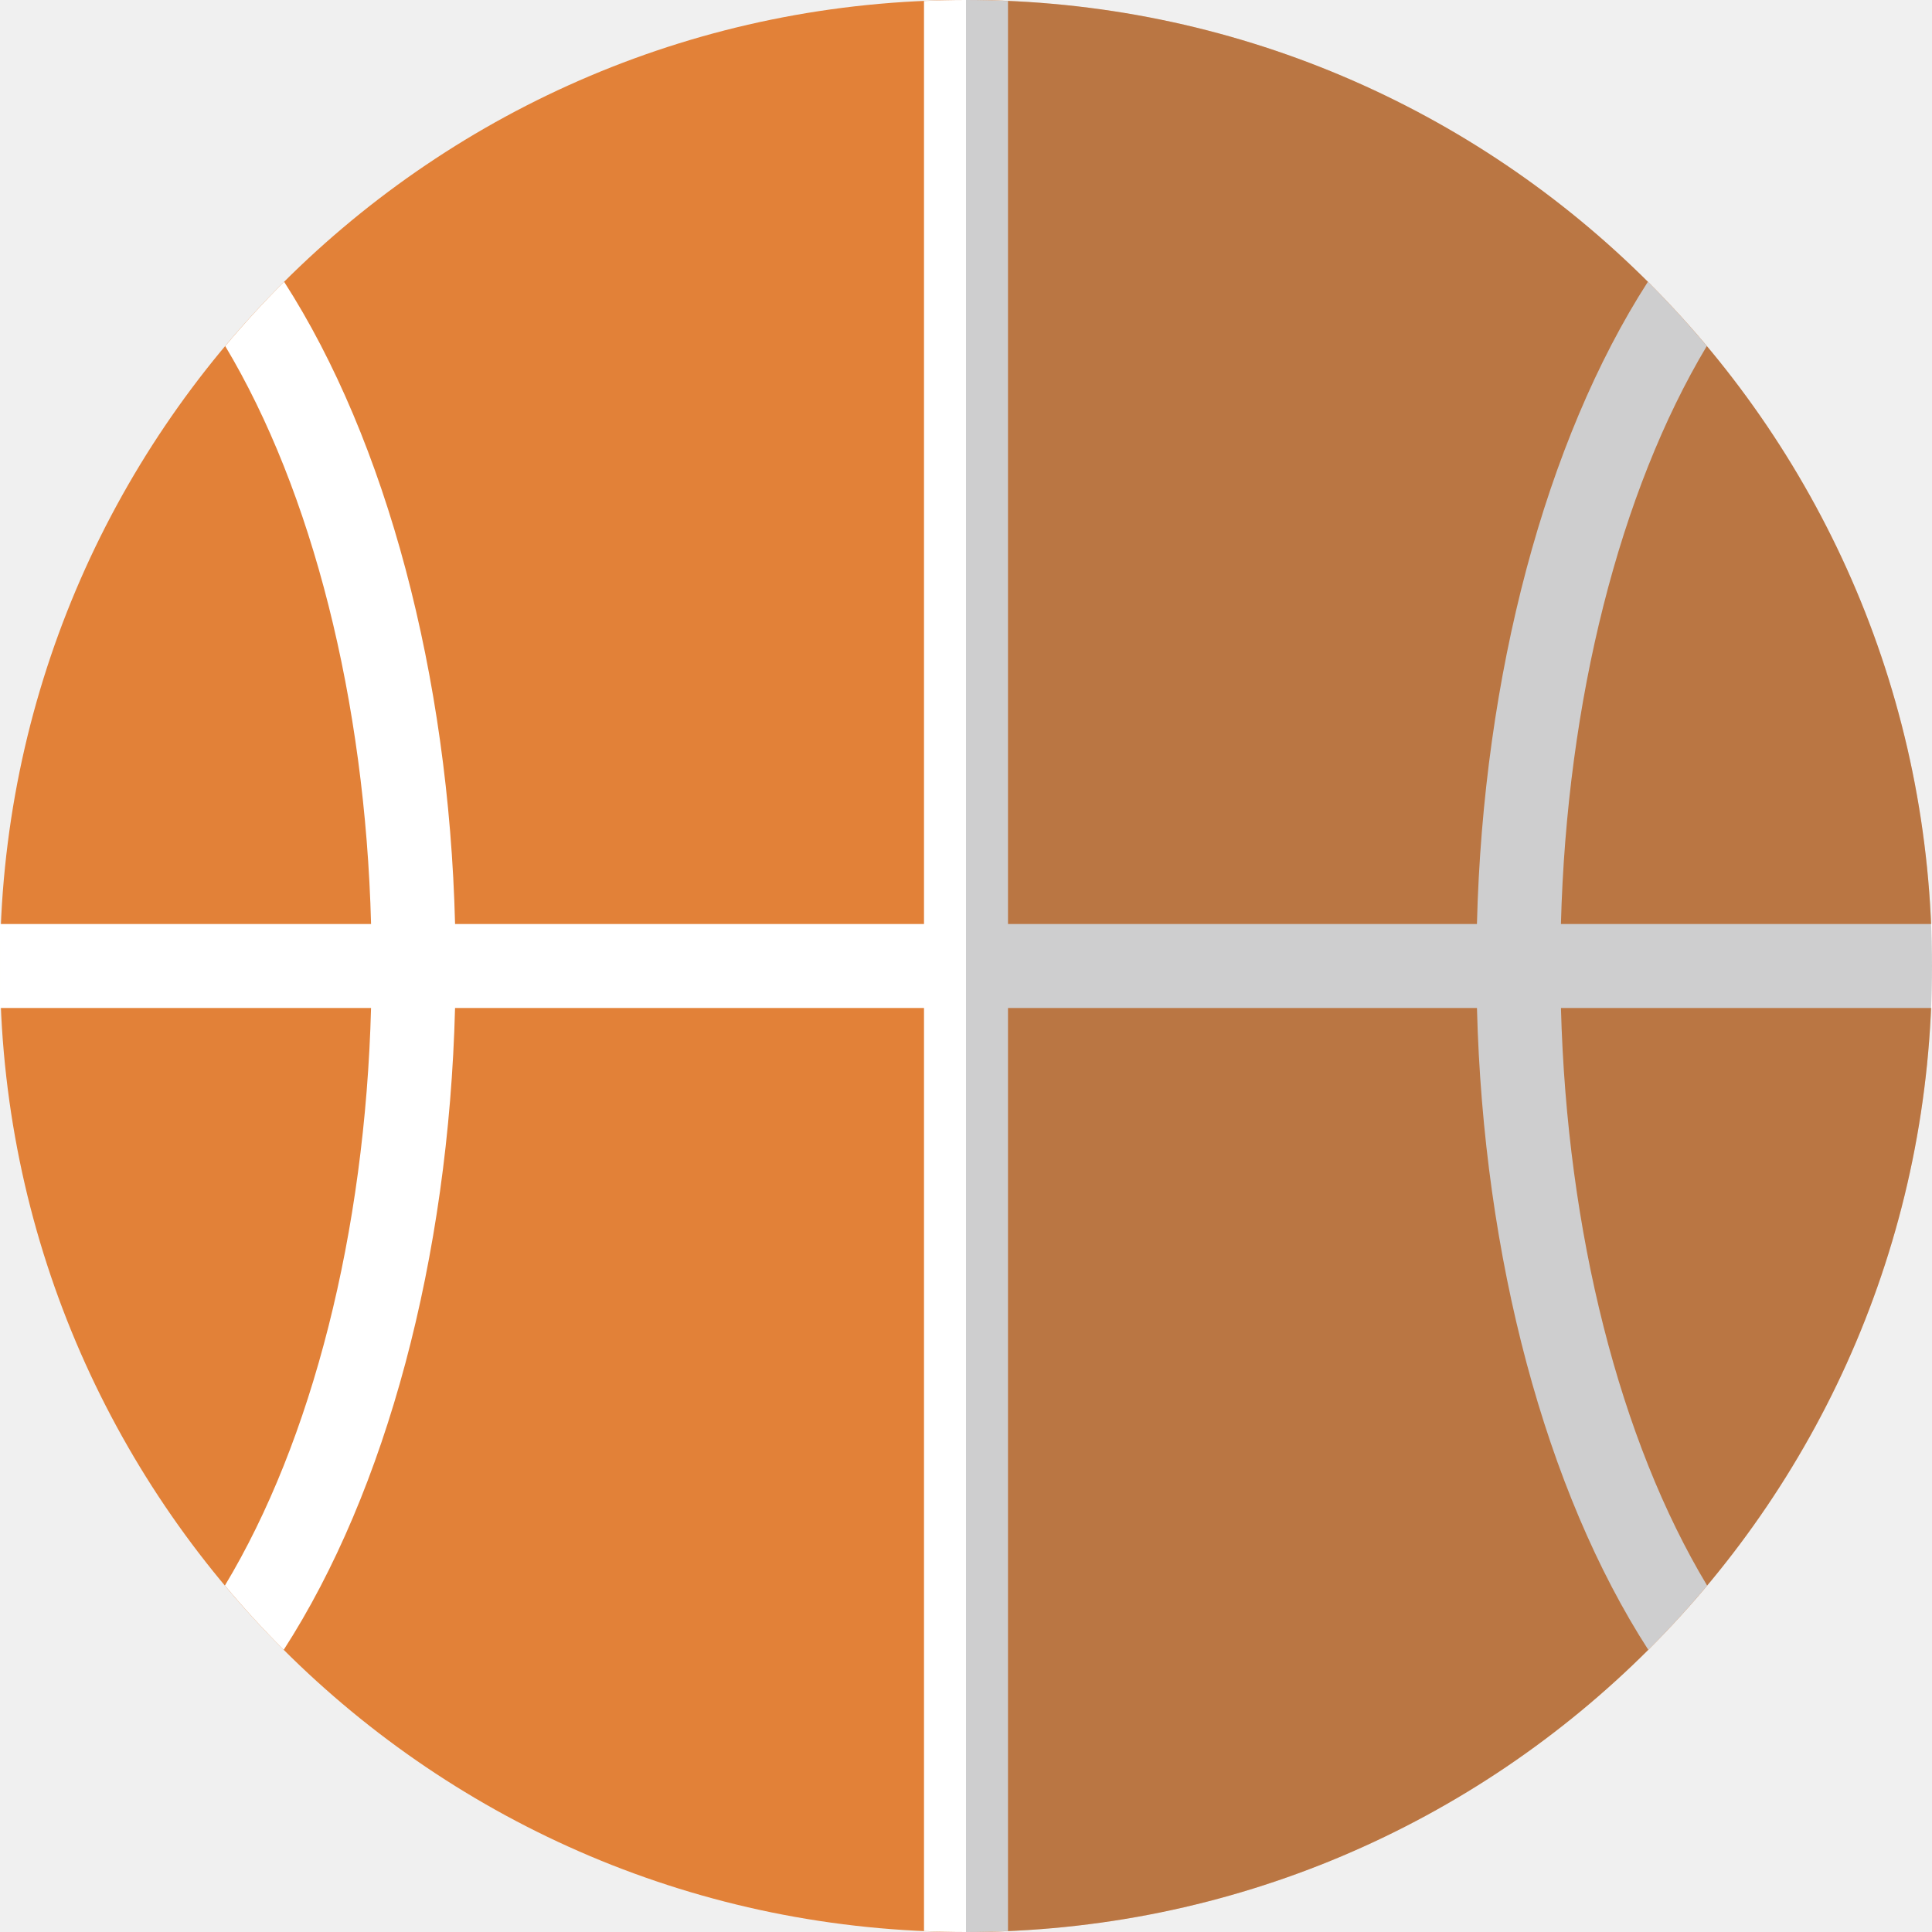
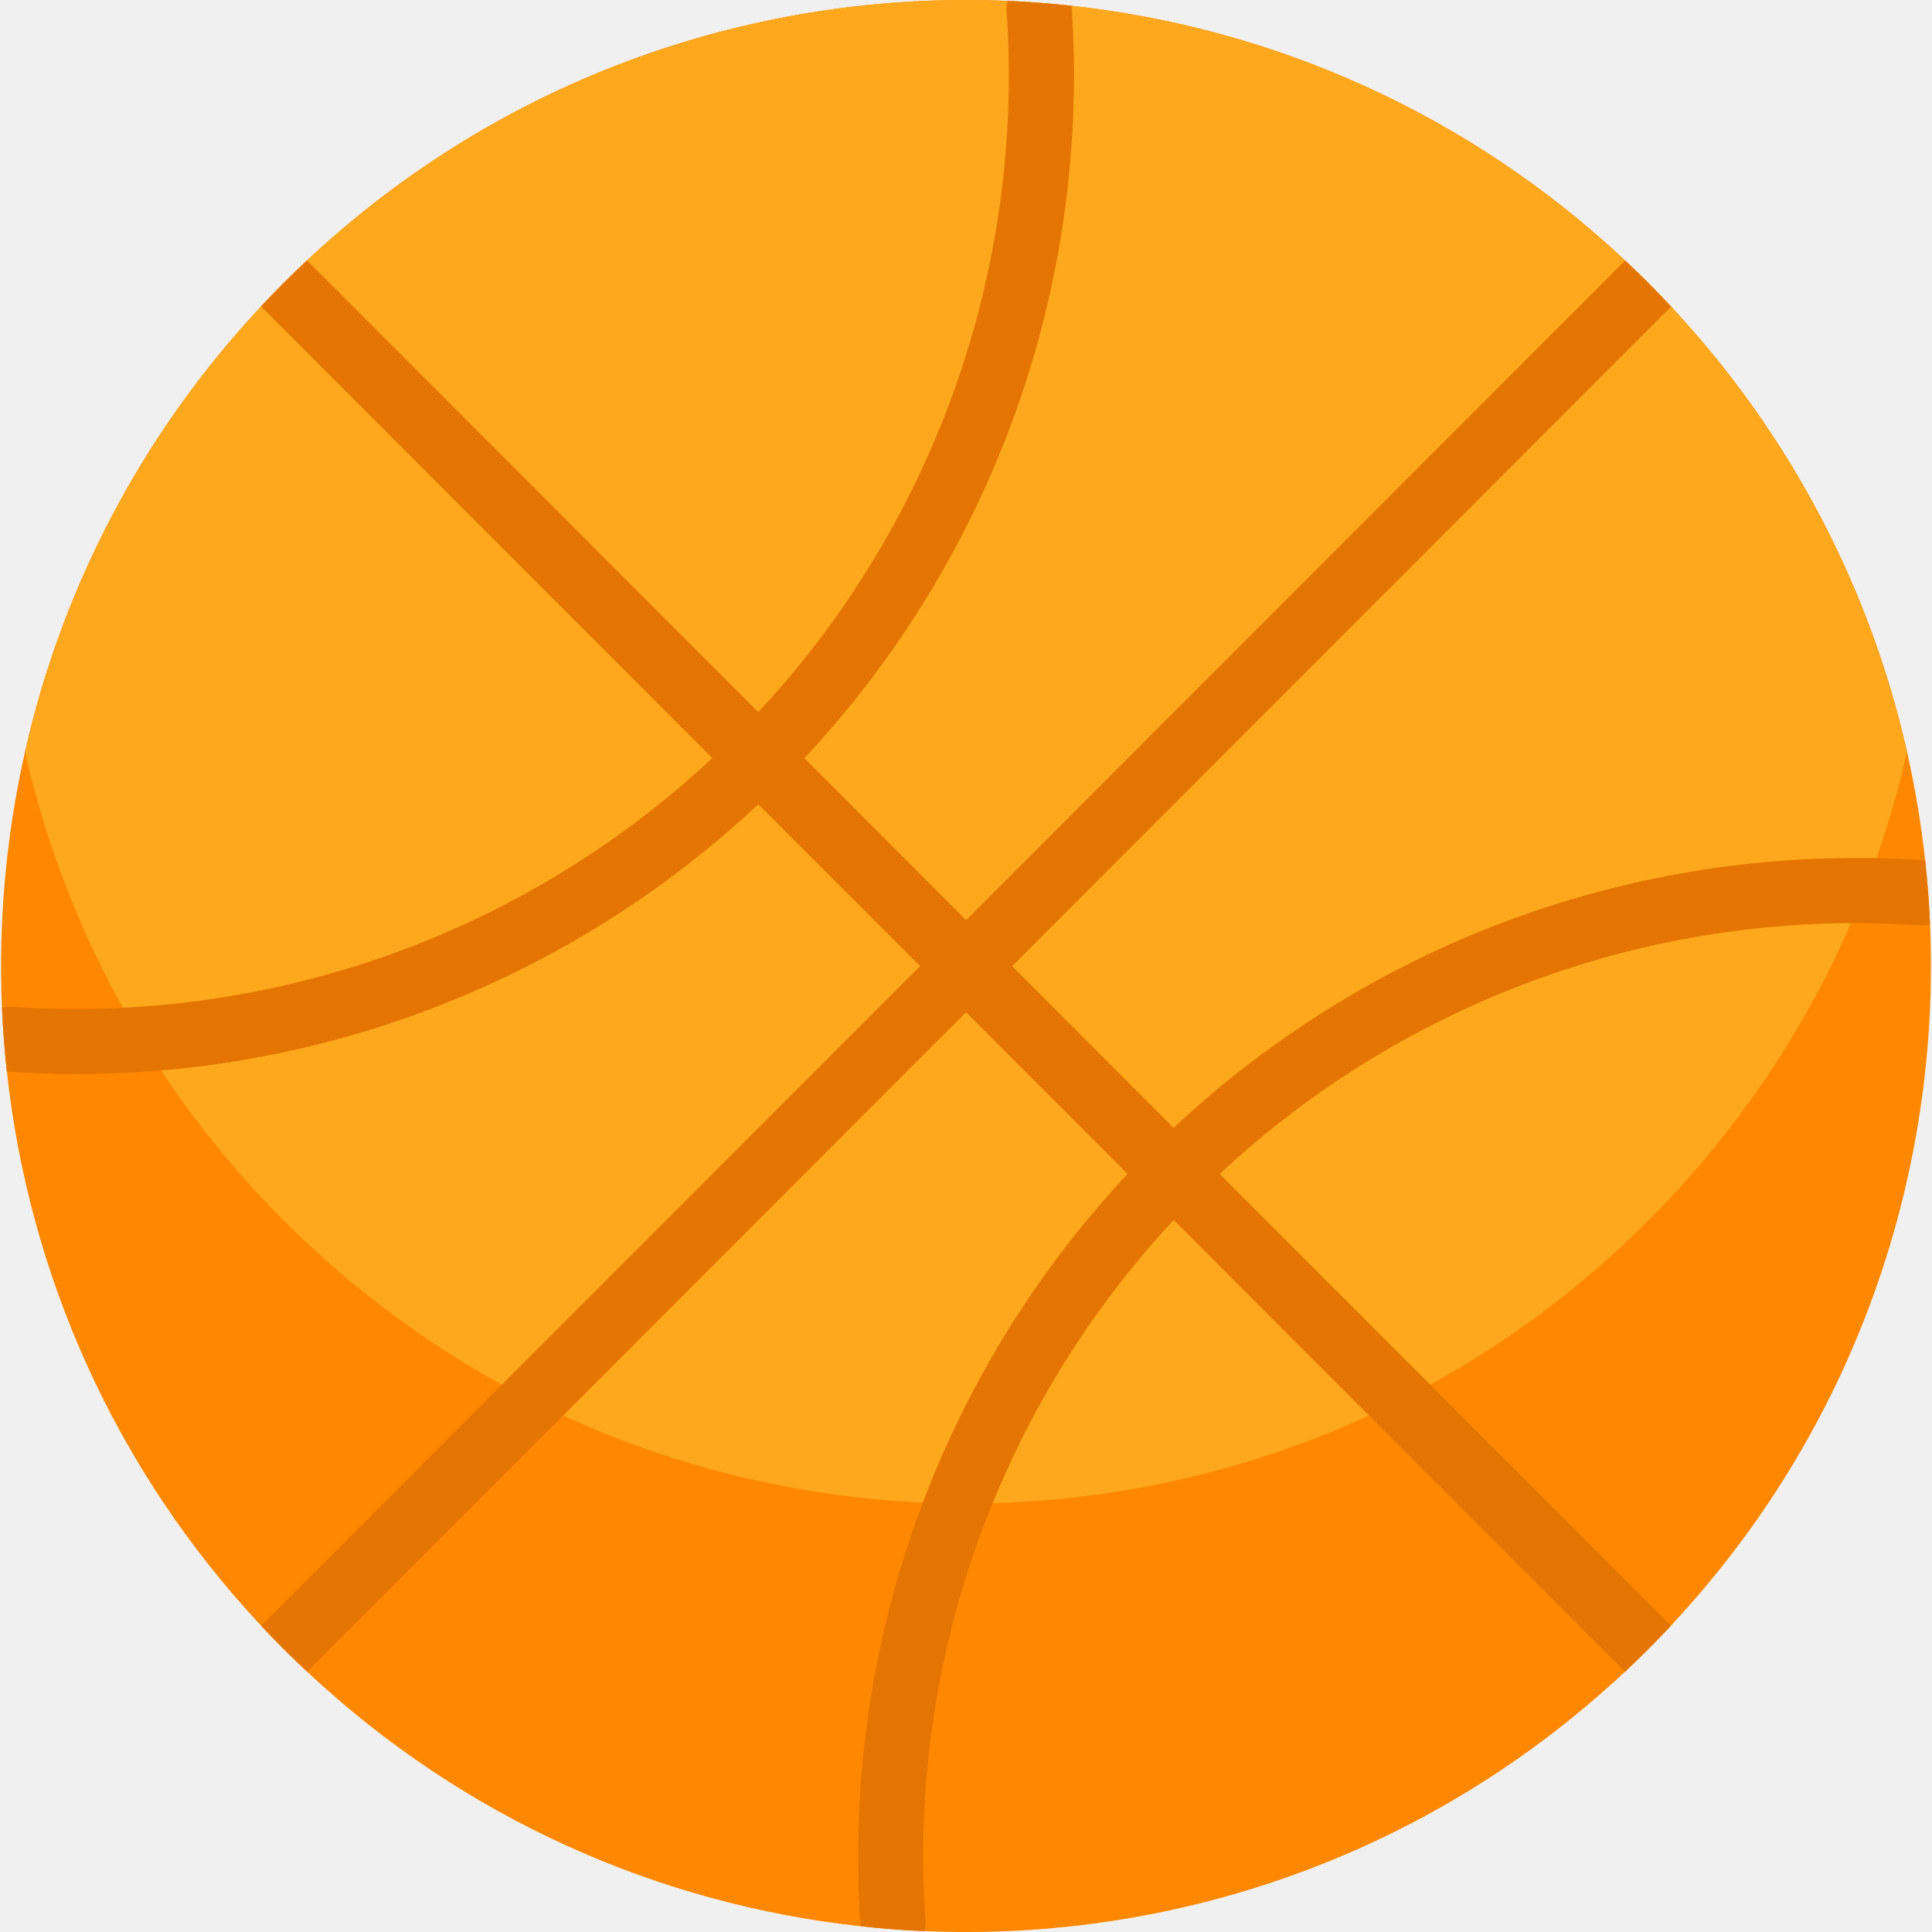
- <svg xmlns="http://www.w3.org/2000/svg" version="1.1" id="Layer_1" x="0px" y="0px" viewBox="0 0 460.001 460.001" style="enable-background:new 0 0 460.001 460.001;" xml:space="preserve">
-   <circle style="fill:#E28138;" cx="230.001" cy="230" r="230" />
-   <path style="fill:#FFFFFF;" d="M460,220h-88.349c1.395-53.255,14.018-103.013,34.729-137.602  c-4.448-5.31-9.124-10.422-14.027-15.308c-24.345,37.871-39.208,93.605-40.701,152.91H240.001V0.229  c-3.317-0.142-6.648-0.229-10-0.229s-6.683,0.087-10,0.229V220H108.35c-1.493-59.304-16.356-115.039-40.701-152.91  c-4.903,4.886-9.579,9.999-14.027,15.308C74.332,116.987,86.954,166.745,88.35,220H0.001v20h88.344  c-1.42,53.47-14.038,102.999-34.799,137.513c4.442,5.308,9.11,10.418,14.006,15.303c24.413-37.847,39.272-93.293,40.793-152.815  h111.656v219.771c3.317,0.142,6.648,0.229,10,0.229s6.683-0.087,10-0.229V240h111.656c1.521,59.522,16.38,114.968,40.793,152.815  c4.896-4.885,9.564-9.995,14.006-15.303C385.695,342.999,373.076,293.47,371.656,240H460V220z" />
-   <path style="opacity:0.3;fill:#5B5B5F;enable-background:new    ;" d="M230.001,0v460c127.026,0,230-102.975,230-230  S357.026,0,230.001,0z" />
+ <svg xmlns="http://www.w3.org/2000/svg" version="1.1" id="Layer_1" x="0px" y="0px" viewBox="0 0 512 512" style="enable-background:new 0 0 512 512;" xml:space="preserve">
+   <path style="fill:#FF8800;" d="M442.822,430.811v0.012c-1.967,2.094-3.958,4.154-5.994,6.202s-4.108,4.039-6.202,6.006  c-51.948,48.669-119.234,71.577-185.621,68.735c-5.661-0.242-11.322-0.667-16.959-1.289  c-53.168-5.822-104.863-28.292-146.652-67.458c-1.979-1.841-3.923-3.728-5.856-5.649c-0.115-0.104-0.242-0.23-0.357-0.345  c-2.037-2.036-4.038-4.108-5.994-6.202C30.079,388.988,7.631,337.224,1.821,283.987c-0.621-5.638-1.047-11.299-1.3-16.959  c-0.966-22.712,1.059-45.517,6.11-67.792c9.688-42.905,30.536-83.796,62.545-118.025c1.956-2.106,3.958-4.177,6.006-6.225  c2.037-2.037,4.096-4.038,6.19-5.983c51.948-48.692,119.245-71.6,185.633-68.77c5.661,0.253,11.322,0.679,16.959,1.3  c53.202,5.822,104.932,28.316,146.721,67.504c2.071,1.944,4.119,3.923,6.144,5.948c0.184,0.184,0.368,0.368,0.541,0.552  c1.875,1.887,3.705,3.785,5.5,5.718c31.974,34.229,52.811,75.098,62.51,117.968c2.152,9.515,3.751,19.134,4.809,28.799  c0.621,5.638,1.047,11.299,1.289,16.959C514.33,311.451,491.445,378.805,442.822,430.811z" />
+   <path style="fill:#FFA81E;" d="M505.379,199.224c-9.699,42.905-30.548,83.784-62.556,118.014v0.012  c-1.967,2.094-3.958,4.154-5.994,6.202c-2.036,2.048-4.108,4.039-6.202,6.006c-51.948,48.669-119.234,71.577-185.621,68.735  c-5.661-0.242-11.322-0.667-16.959-1.289c-53.168-5.822-104.863-28.292-146.652-67.458c-1.979-1.841-3.923-3.728-5.856-5.649  c-0.115-0.104-0.242-0.23-0.357-0.345c-2.037-2.036-4.038-4.108-5.994-6.202C37.189,283.02,16.341,242.129,6.63,199.236  c9.688-42.905,30.536-83.796,62.545-118.025c1.956-2.106,3.958-4.177,6.006-6.225c2.037-2.037,4.096-4.038,6.19-5.983  c51.948-48.692,119.245-71.6,185.633-68.77c5.661,0.253,11.322,0.679,16.959,1.3c53.202,5.822,104.932,28.316,146.721,67.504  c2.071,1.944,4.119,3.923,6.144,5.948c0.184,0.184,0.368,0.368,0.541,0.552c1.875,1.887,3.705,3.785,5.5,5.718  C474.843,115.486,495.68,156.354,505.379,199.224z" />
+   <g>
+     <path style="fill:#E47500;" d="M511.477,244.983c-0.84,0.219-1.737,0.299-2.646,0.242c-68.493-4.729-135.641,19.215-185.598,65.882   c-2.106,1.944-4.165,3.946-6.202,5.983c-2.036,2.048-4.039,4.119-5.994,6.225c-46.598,50.027-70.518,117.243-65.79,185.805   c0.058,0.92-0.023,1.806-0.242,2.646c-5.661-0.242-11.322-0.667-16.959-1.289c-0.012-0.057-0.023-0.115-0.023-0.173   c-5.063-73.544,20.676-145.651,70.806-199.198c1.956-2.105,3.958-4.177,5.994-6.213c2.036-2.036,4.108-4.039,6.202-6.006   c53.501-50.188,125.539-75.949,199.003-70.887c0.058,0,0.104,0.012,0.161,0.023C510.81,233.661,511.235,239.322,511.477,244.983z" />
+     <path style="fill:#E47500;" d="M213.157,200.927c-1.944,2.094-3.935,4.154-5.971,6.19c-2.048,2.048-4.119,4.062-6.225,6.017   c-49.06,46.023-113.711,71.496-180.743,71.496c-6.064,0-12.139-0.207-18.237-0.621c-0.058,0-0.104-0.012-0.161-0.023   c-0.621-5.638-1.047-11.299-1.3-16.959c0.84-0.219,1.737-0.299,2.658-0.242c68.482,4.729,135.629-19.215,185.587-65.87   c2.106-1.956,4.177-3.958,6.213-5.994c2.037-2.037,4.027-4.108,5.983-6.202c46.61-50.027,70.53-117.255,65.801-185.828   c-0.058-0.92,0.023-1.818,0.242-2.658c5.661,0.253,11.322,0.679,16.959,1.3c0.011,0.058,0.023,0.115,0.023,0.173   C289.049,75.262,263.31,147.38,213.157,200.927z" />
+     <path style="fill:#E47500;" d="M442.868,81.257L268.223,256.04l-12.196,12.208L81.394,443.019   c-1.979-1.841-3.923-3.728-5.856-5.649c-0.115-0.104-0.242-0.23-0.357-0.345c-2.037-2.036-4.038-4.108-5.994-6.202L243.831,256.04   l12.196-12.208L430.684,69.037c2.071,1.944,4.119,3.923,6.144,5.948c0.184,0.184,0.368,0.368,0.541,0.552   C439.244,77.425,441.073,79.324,442.868,81.257z" />
+     <path style="fill:#E47500;" d="M442.822,430.811v0.012c-1.967,2.094-3.958,4.154-5.994,6.202s-4.108,4.039-6.202,6.006   l-119.59-119.717l-12.208-12.208l-42.801-42.859l-12.196-12.208l-42.87-42.905l-12.196-12.219L69.175,81.211   c1.956-2.106,3.958-4.177,6.006-6.225c2.037-2.037,4.096-4.038,6.19-5.983l119.59,119.717l12.196,12.208l42.87,42.905   l12.196,12.208l42.801,42.847l12.208,12.219L442.822,430.811z" />
+   </g>
  <g>
</g>
  <g>
</g>
  <g>
</g>
  <g>
</g>
  <g>
</g>
  <g>
</g>
  <g>
</g>
  <g>
</g>
  <g>
</g>
  <g>
</g>
  <g>
</g>
  <g>
</g>
  <g>
</g>
  <g>
</g>
  <g>
</g>
</svg>
